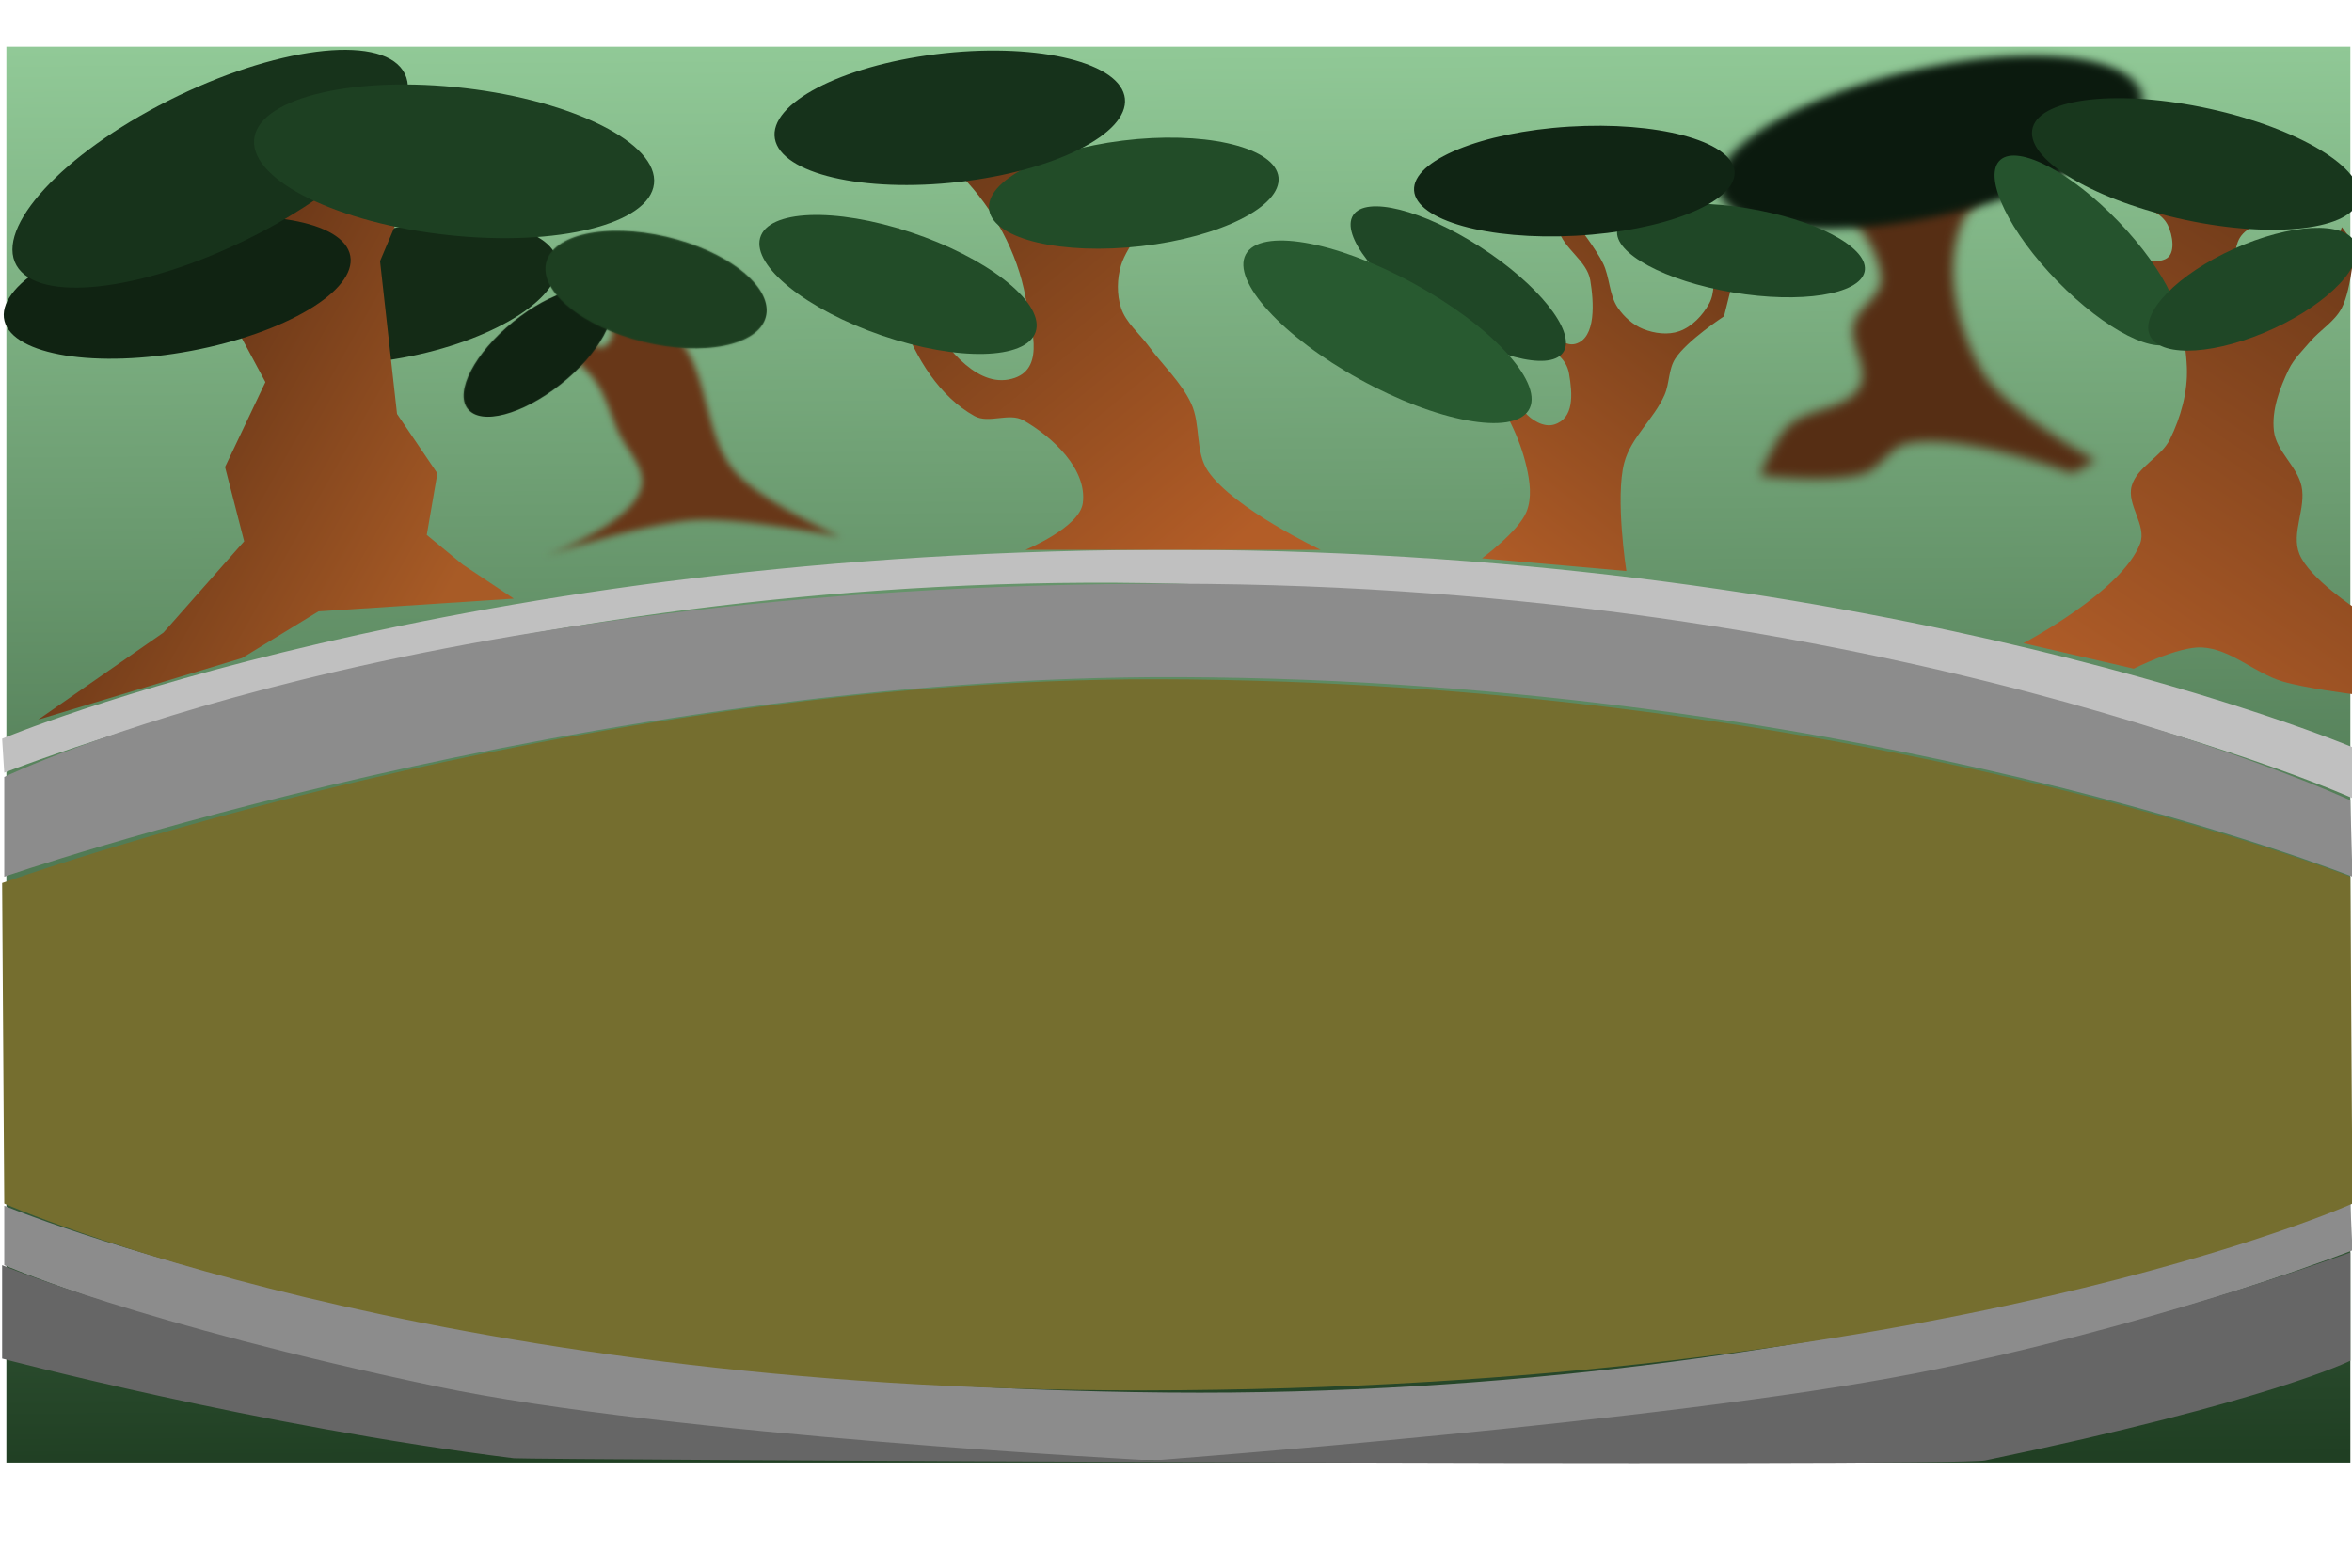
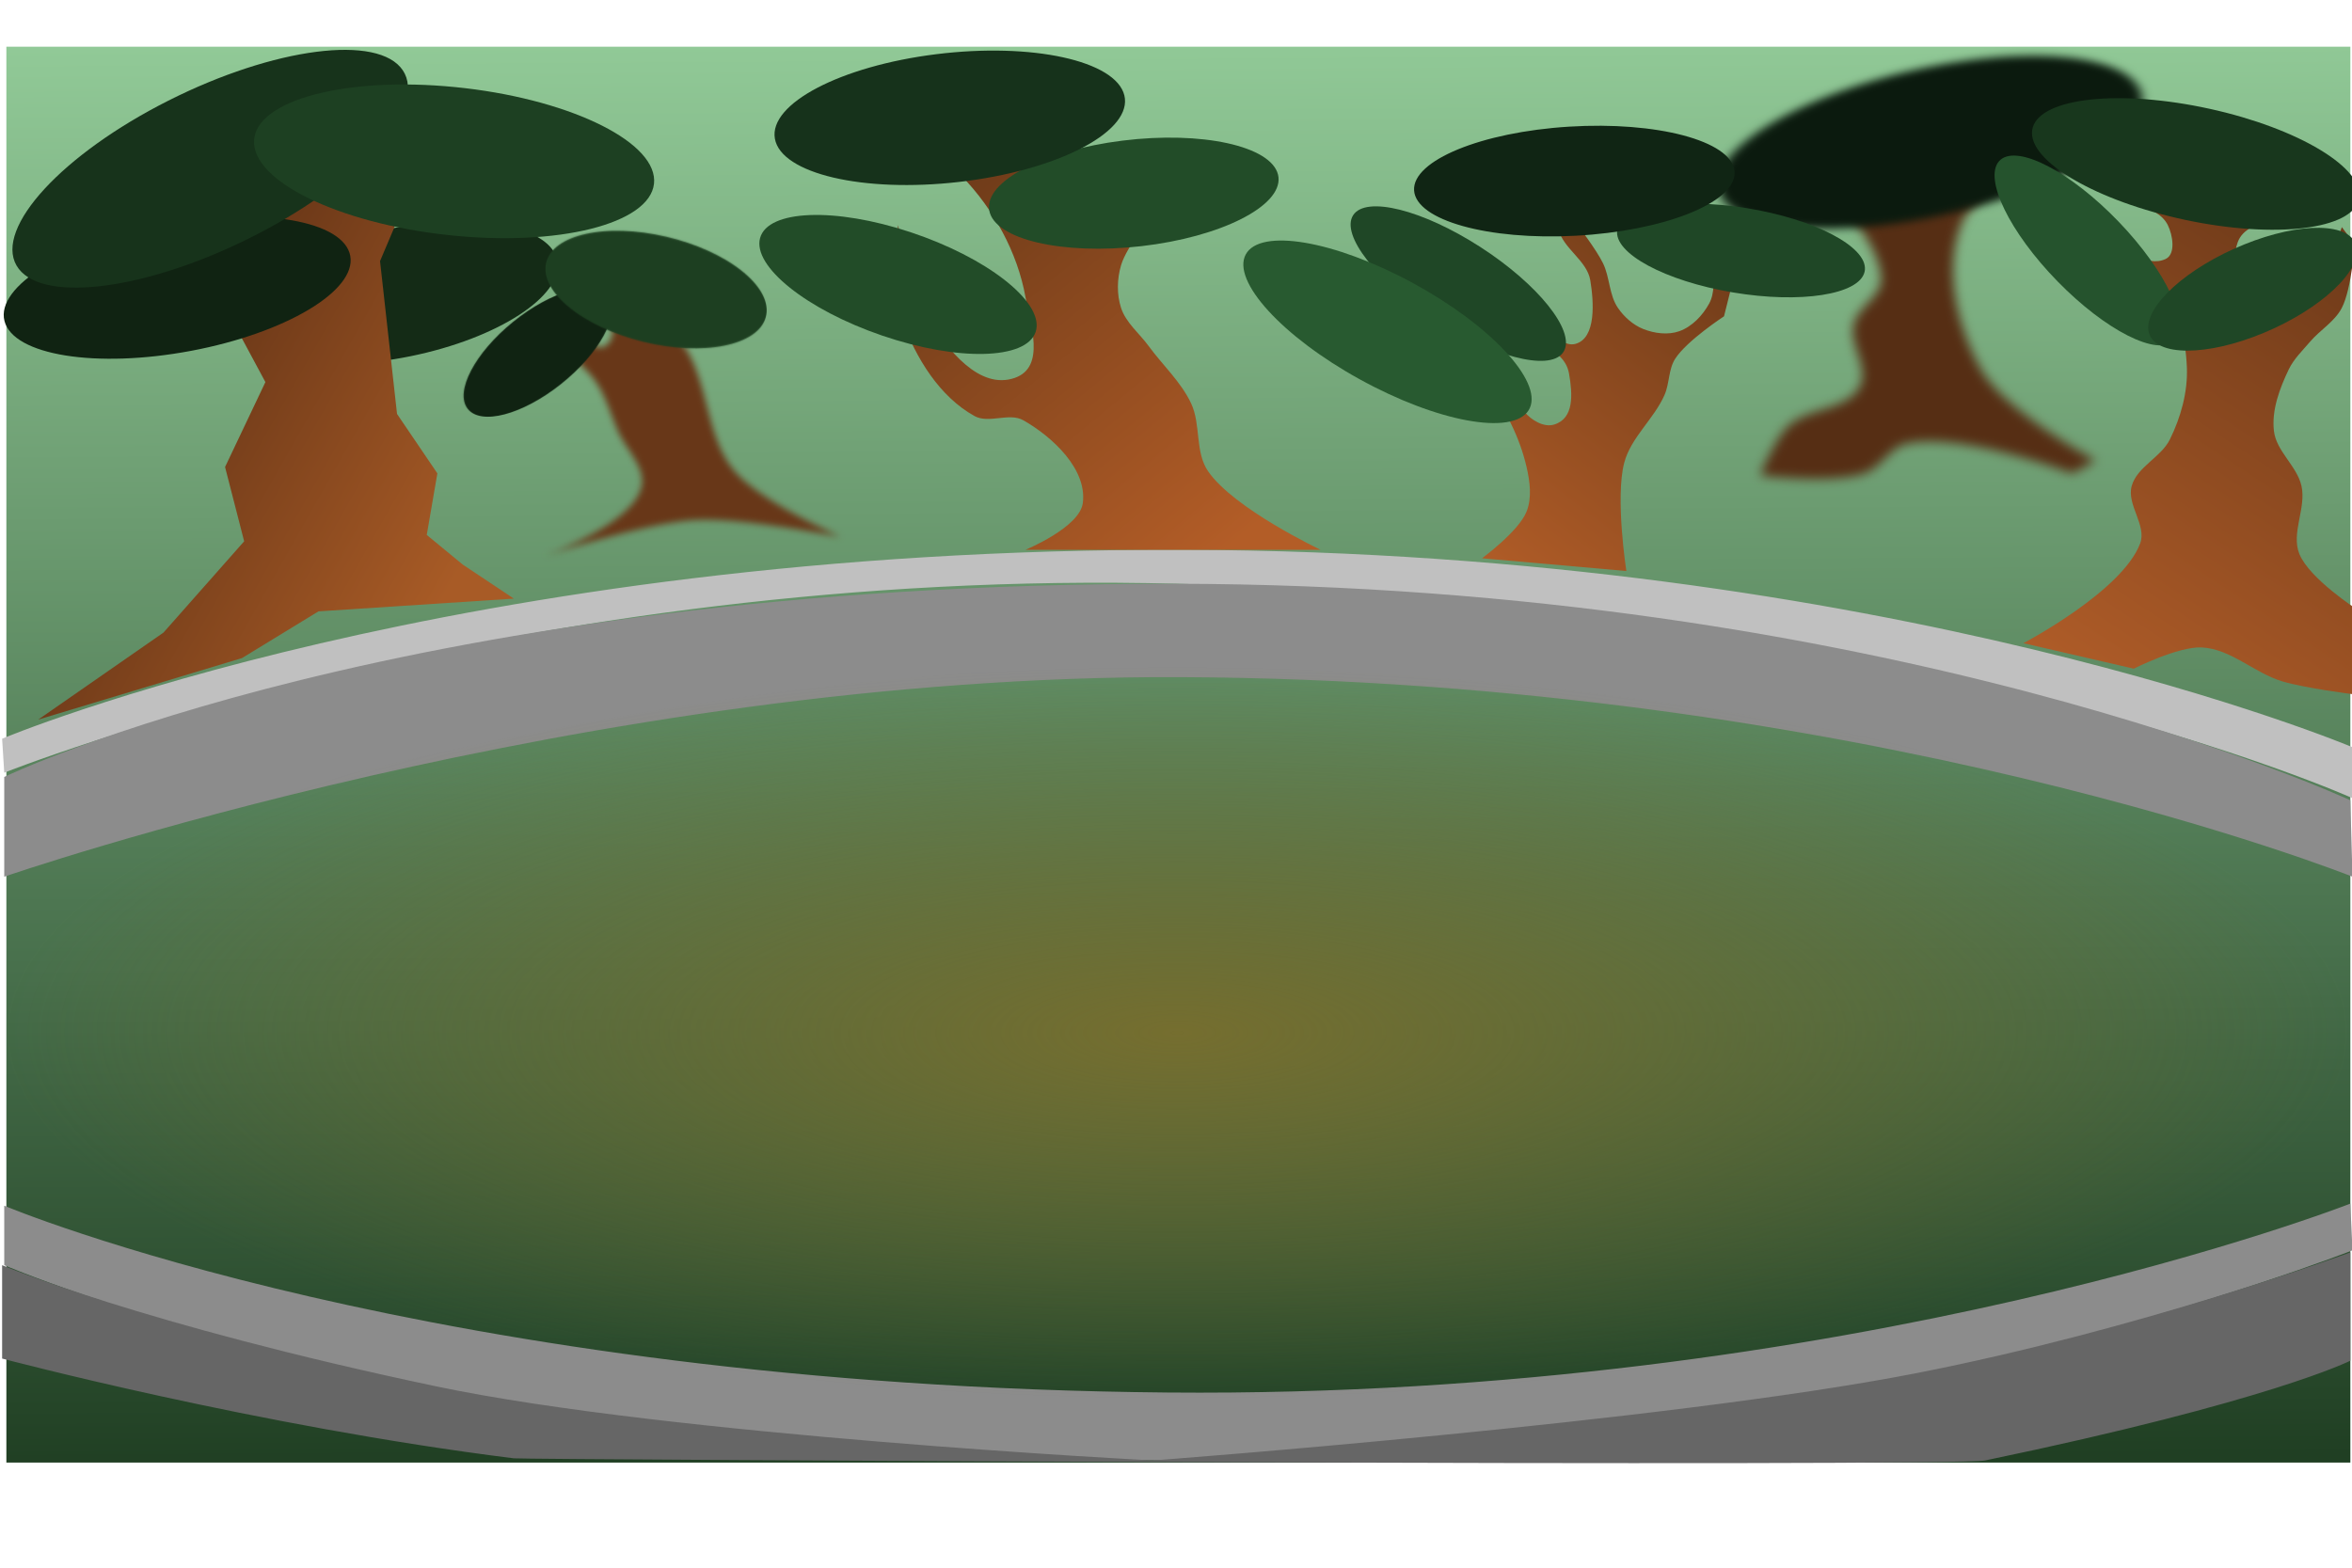
<svg xmlns="http://www.w3.org/2000/svg" xmlns:xlink="http://www.w3.org/1999/xlink" width="1500" height="1000" viewBox="0 0 396.875 264.583" version="1.1" id="svg5" xml:space="preserve">
  <defs id="defs2">
+     <linearGradient id="linearGradient27110">
+       <stop style="stop-color:#756e2f;stop-opacity:1;" offset="0" id="stop27106" />
+       <stop style="stop-color:#756e2f;stop-opacity:0;" offset="1" id="stop27108" />
+     </linearGradient>
    <linearGradient id="linearGradient9068">
      <stop style="stop-color:#af5c28;stop-opacity:1;" offset="0" id="stop9064" />
      <stop style="stop-color:#683718;stop-opacity:1;" offset="1" id="stop9066" />
    </linearGradient>
    <linearGradient id="linearGradient9058">
      <stop style="stop-color:#643617;stop-opacity:1;" offset="0" id="stop9054" />
      <stop style="stop-color:#b45e28;stop-opacity:1;" offset="1" id="stop9056" />
    </linearGradient>
    <linearGradient id="linearGradient9048">
      <stop style="stop-color:#683818;stop-opacity:1;" offset="0" id="stop9044" />
      <stop style="stop-color:#b35d27;stop-opacity:1;" offset="1" id="stop9046" />
    </linearGradient>
    <linearGradient id="linearGradient7532">
      <stop style="stop-color:#663517;stop-opacity:1;" offset="0" id="stop7528" />
      <stop style="stop-color:#a85b26;stop-opacity:1;" offset="1" id="stop7530" />
    </linearGradient>
    <linearGradient id="linearGradient6798">
      <stop style="stop-color:#94cd9a;stop-opacity:1;" offset="0" id="stop6794" />
      <stop style="stop-color:#203f23;stop-opacity:1;" offset="1" id="stop6796" />
    </linearGradient>
    <linearGradient xlink:href="#linearGradient6798" id="linearGradient6800" x1="594" y1="15.937" x2="595.433" y2="246.485" gradientUnits="userSpaceOnUse" gradientTransform="matrix(1,0,0,1.06891,-397.3136,-16.62708)" />
    <linearGradient xlink:href="#linearGradient7532" id="linearGradient7534" x1="20.779" y1="71.294" x2="74.519" y2="101.747" gradientUnits="userSpaceOnUse" />
    <linearGradient xlink:href="#linearGradient9048" id="linearGradient9050" x1="154.411" y1="25.974" x2="208.509" y2="91.536" gradientUnits="userSpaceOnUse" />
    <linearGradient xlink:href="#linearGradient9058" id="linearGradient9060" x1="293.776" y1="29.198" x2="243.261" y2="95.119" gradientUnits="userSpaceOnUse" />
    <linearGradient xlink:href="#linearGradient9068" id="linearGradient9070" x1="344.291" y1="111.42" x2="397.672" y2="30.811" gradientUnits="userSpaceOnUse" />
    <filter style="color-interpolation-filters:sRGB" id="filter9074" x="-0.028" y="-0.026" width="1.056" height="1.052">
      <feGaussianBlur stdDeviation="0.584" id="feGaussianBlur9076" />
    </filter>
    <filter style="color-interpolation-filters:sRGB" id="filter9134" x="-0.039" y="-0.039" width="1.077" height="1.078">
      <feGaussianBlur stdDeviation="0.908" id="feGaussianBlur9136" />
    </filter>
    <filter style="color-interpolation-filters:sRGB" id="filter9376" x="-0.009" y="-0.021" width="1.019" height="1.042">
      <feGaussianBlur stdDeviation="0.117" id="feGaussianBlur9378" />
    </filter>
    <filter style="color-interpolation-filters:sRGB" id="filter9376-7" x="-0.009" y="-0.021" width="1.019" height="1.042">
      <feGaussianBlur stdDeviation="0.117" id="feGaussianBlur9378-9" />
    </filter>
    <filter style="color-interpolation-filters:sRGB" id="filter10378" x="-0.027" y="-0.079" width="1.054" height="1.157">
      <feGaussianBlur stdDeviation="0.817" id="feGaussianBlur10380" />
    </filter>
+     <radialGradient xlink:href="#linearGradient27110" id="radialGradient27112" cx="198.657" cy="174.295" fx="198.657" fy="174.295" r="198.299" gradientTransform="matrix(1,0,0,0.3116563,0,119.9749)" gradientUnits="userSpaceOnUse" />
  </defs>
  <g id="layer1">
    <rect style="opacity:1;fill:url(#linearGradient6800);fill-opacity:1;stroke:none;stroke-width:0.921;stroke-linecap:round;stroke-miterlimit:0;stroke-opacity:1;paint-order:stroke fill markers" id="rect6043" width="395.522" height="238.961" x="1.075" y="7.882" />
    <path style="opacity:1;fill:#c0c0c0;fill-opacity:1;stroke:none;stroke-width:0.794;stroke-linecap:round;stroke-miterlimit:0;stroke-opacity:1;paint-order:stroke fill markers" d="m 0.358,124.676 c 0,0 76.654,-32.288 199.552,-31.885 118.916,0.39 197.045,33.318 197.045,33.318 v 8.598 c 0,0 -72.966,-32.883 -198.119,-36.185 C 87.894,95.596 0.717,130.408 0.717,130.408 Z" id="path1385" />
    <path style="opacity:1;fill:#8c8c8c;fill-opacity:1;stroke:none;stroke-width:0.794;stroke-linecap:round;stroke-miterlimit:0;stroke-opacity:1;paint-order:stroke fill markers" d="m 0.717,131.124 c 0,0 67.657,-32.76 197.403,-32.602 120.293,0.147 198.478,36.543 198.478,36.543 l 0.358,12.897 c 0,0 -82.886,-33.184 -197.761,-33.677 C 99.127,113.857 0.717,147.963 0.717,147.963 Z" id="path1441" />
    <path style="opacity:1;fill:#8c8c8c;fill-opacity:1;stroke:none;stroke-width:0.794;stroke-linecap:round;stroke-miterlimit:0;stroke-opacity:1;paint-order:stroke fill markers" d="m 0.717,203.493 c 0,0 72.114,30.413 196.328,31.527 C 312.728,236.058 396.597,203.135 396.597,203.135 l 0.358,7.882 c 0,0 -90.818,36.054 -200.627,35.468 C 75.357,245.839 0.717,213.525 0.717,213.525 Z" id="path2949" />
    <path style="opacity:1;fill:#666666;fill-opacity:1;stroke:none;stroke-width:0.794;stroke-linecap:round;stroke-miterlimit:0;stroke-opacity:1;paint-order:stroke fill markers" d="m 0.358,213.525 c 0,0 23.515,9.966 73.086,20.421 39.707,8.375 121.093,12.539 121.093,12.539 0,0 86.261,-6.441 128.616,-14.689 37.838,-7.368 73.444,-20.421 73.444,-20.421 v 18.271 c 0,0 -13.403,6.811 -61.621,16.838 -5.327,1.108 -246.462,-0.132 -248.276,-0.358 C 43.418,240.721 0.358,229.288 0.358,229.288 Z" id="path3742" />
-     <path style="opacity:1;fill:#756e2f;fill-opacity:1;stroke:none;stroke-width:0.794;stroke-linecap:round;stroke-miterlimit:0;stroke-opacity:1;paint-order:stroke fill markers" d="m 0.358,149.037 c 0,0 96.324,-34.553 194.895,-34.393 117.11,0.19 201.344,33.318 201.344,33.318 l 0.358,55.172 c 0,0 -69.531,31.335 -203.852,31.527 C 72.231,234.835 0.717,203.135 0.717,203.135 Z" id="path3744" />
+     <path style="opacity:1;fill:url(#radialGradient27112);fill-opacity:1;stroke:none;stroke-width:0.806;stroke-linecap:round;stroke-miterlimit:0;stroke-opacity:1;paint-order:stroke fill markers" d="m 0.358,147.914 c 0,0 96.324,-35.585 194.895,-35.42 117.11,0.196 201.344,34.313 201.344,34.313 l 0.358,56.819 c 0,0 -69.531,32.27 -203.852,32.468 C 72.231,236.273 0.717,203.627 0.717,203.627 Z" id="path3744" />
    <path style="fill:#142b16;fill-opacity:1;stroke:none;stroke-width:0.619;stroke-linecap:round;stroke-miterlimit:0;stroke-opacity:1;paint-order:stroke fill markers" id="path9286-0-0" d="M 85.439,61.645 A 27.41,10.889 0 0 1 58.362,72.533 27.41,10.889 0 0 1 30.627,61.909 27.41,10.889 0 0 1 57.03,50.763 27.41,10.889 0 0 1 85.406,61.116" transform="matrix(0.9807064,-0.1954866,0.1665194,0.9860382,0,0)" />
    <path style="opacity:1;fill:url(#linearGradient7534);fill-opacity:1;stroke:none;stroke-width:0.794;stroke-linecap:round;stroke-miterlimit:0;stroke-opacity:1;paint-order:stroke fill markers" d="M 6.449,121.451 27.586,106.762 41.2,91.357 37.976,78.818 44.783,64.487 34.393,45.141 20.779,37.618 25.795,26.511 41.917,37.618 58.397,23.645 67.712,27.586 83.834,22.571 97.089,22.929 68.07,34.752 l -3.941,9.315 2.866,25.795 6.807,10.031 -1.791,10.39 6.09,5.016 8.598,5.732 -32.96,2.15 -12.897,7.882 z" id="path5989" />
    <path style="opacity:1;fill:url(#linearGradient9050);fill-opacity:1;stroke:none;stroke-width:0.794;stroke-linecap:round;stroke-miterlimit:0;stroke-opacity:1;paint-order:stroke fill markers" d="m 173.041,92.79 c 0,0 9.125,-3.759 9.673,-7.882 0.756,-5.683 -5.048,-11.136 -10.031,-13.972 -2.396,-1.364 -5.827,0.618 -8.24,-0.717 -5.894,-3.26 -9.898,-9.785 -12.181,-16.122 -1.823,-5.061 -0.717,-16.122 -0.717,-16.122 0,0 2.055,11.111 5.016,15.764 3.403,5.347 8.707,12.128 14.689,10.031 5.244,-1.838 2.596,-9.108 1.791,-13.614 -1.353,-7.572 -5.394,-14.898 -10.748,-20.421 -2.866,-2.957 -10.748,-6.09 -10.748,-6.09 l 32.96,-0.717 c 0,0 -6.919,2.638 -7.524,5.732 -0.585,2.995 1.961,6.453 4.657,7.882 1.692,0.896 4.349,0.965 5.732,-0.358 2.43,-2.325 1.075,-10.031 1.075,-10.031 l 5.732,-0.717 0.717,10.39 c 0,0 -4.737,5.555 -5.732,8.957 -0.671,2.292 -0.735,4.893 0,7.165 0.816,2.523 3.092,4.309 4.657,6.449 2.369,3.239 5.452,6.045 7.165,9.673 1.682,3.562 0.632,8.22 2.866,11.464 4.379,6.357 18.988,13.256 18.988,13.256 z" id="path9042" />
    <path style="opacity:1;fill:url(#linearGradient9060);fill-opacity:1;stroke:none;stroke-width:0.794;stroke-linecap:round;stroke-miterlimit:0;stroke-opacity:1;paint-order:stroke fill markers" d="m 250.068,94.223 c 0,0 6.173,-4.51 7.524,-7.882 0.933,-2.328 0.564,-5.08 0,-7.524 -1.164,-5.048 -3.619,-9.888 -6.807,-13.972 -2.399,-3.074 -8.957,-7.524 -8.957,-7.524 l 4.657,-2.508 9.673,9.315 c 0,0 -0.076,3.955 1.075,5.374 1.146,1.412 3.277,2.684 5.016,2.15 3.388,-1.042 3.115,-5.106 2.508,-8.598 -0.905,-5.201 -8.335,-4.844 -9.315,-10.031 -0.258,-1.368 2.15,-3.583 2.15,-3.583 0,0 4.411,9.647 8.24,8.598 3.548,-0.972 3.111,-7.119 2.508,-10.748 -0.554,-3.334 -4.559,-5.318 -5.374,-8.598 -0.809,-3.253 0.717,-10.031 0.717,-10.031 h 3.224 l -0.717,9.315 c 0,0 3.164,4.128 4.299,6.449 1.161,2.375 1.018,5.34 2.508,7.524 1.052,1.541 2.565,2.896 4.299,3.583 1.891,0.748 4.177,1.046 6.09,0.358 2.147,-0.771 3.92,-2.656 5.016,-4.657 1.924,-3.513 -0.806,-9.119 2.15,-11.823 0.973,-0.89 3.941,-0.358 3.941,-0.358 l -3.583,14.331 c 0,0 -6.274,4.102 -8.24,7.165 -1.143,1.781 -0.946,4.15 -1.791,6.09 -1.775,4.074 -5.673,7.167 -6.807,11.464 -1.555,5.89 0.358,18.271 0.358,18.271 z" id="path9052" />
    <path style="opacity:1;fill:url(#linearGradient9070);fill-opacity:1;stroke:none;stroke-width:0.794;stroke-linecap:round;stroke-miterlimit:0;stroke-opacity:1;paint-order:stroke fill markers" d="m 341.425,108.554 c 0,0 16.675,-8.747 19.704,-16.838 1.143,-3.053 -2.3,-6.531 -1.433,-9.673 0.903,-3.272 4.947,-4.838 6.449,-7.882 1.846,-3.741 3.039,-8.013 2.866,-12.181 -0.209,-5.018 -1.505,-10.42 -4.657,-14.331 -2.082,-2.583 -6.031,-2.914 -8.598,-5.016 -3.338,-2.733 -8.598,-9.673 -8.598,-9.673 l 1.433,-1.433 c 0,0 10.574,15.138 16.838,12.181 1.731,-0.817 1.215,-4.02 0.358,-5.732 -1.854,-3.702 -8.128,-3.339 -10.39,-6.807 -1.587,-2.434 -1.433,-8.598 -1.433,-8.598 l 6.09,0.717 c 0,0 -0.23,4.916 1.075,6.807 2.188,3.17 6.212,5.236 10.031,5.732 1.838,0.239 3.777,-0.491 5.374,-1.433 3.564,-2.104 4.621,-7.811 8.598,-8.957 1.893,-0.545 5.732,1.433 5.732,1.433 0,0 0.218,4.908 -1.075,6.807 -2.651,3.894 -10.527,2.754 -12.181,7.165 -1.326,3.536 0.282,8.912 3.583,10.748 2.253,1.253 5.465,-0.239 7.524,-1.791 3.501,-2.64 6.449,-11.464 6.449,-11.464 l 2.15,2.866 c 0,0 -0.478,7.499 -2.15,10.748 -1.198,2.329 -3.678,3.736 -5.374,5.732 -1.268,1.492 -2.737,2.891 -3.583,4.657 -1.538,3.214 -2.911,6.85 -2.508,10.39 0.393,3.449 3.913,5.924 4.657,9.315 0.82,3.734 -1.8,7.923 -0.358,11.464 1.687,4.146 9.673,9.315 9.673,9.315 l -0.717,14.331 c 0,0 -7.984,-1.007 -11.823,-2.15 -4.719,-1.404 -8.696,-5.497 -13.614,-5.732 -3.999,-0.191 -11.464,3.583 -11.464,3.583 z" id="path9062" />
    <path style="opacity:1;fill:#683718;fill-opacity:1;stroke:none;stroke-width:0.794;stroke-linecap:round;stroke-miterlimit:0;stroke-opacity:1;paint-order:stroke fill markers;filter:url(#filter9074)" d="m 91.715,93.865 c 0,0 14.579,-5.048 16.48,-11.464 0.989,-3.338 -2.558,-6.478 -3.941,-9.673 -1.252,-2.894 -2.083,-6.051 -3.941,-8.598 -2.192,-3.005 -8.24,-7.524 -8.24,-7.524 l 3.583,-3.583 c 0,0 4.106,6.904 6.449,5.374 4.683,-3.059 -4.657,-16.122 -4.657,-16.122 l 5.374,-2.15 c 0,0 0.867,9.145 3.583,12.539 1.87,2.337 5.868,2.085 7.882,4.299 5.508,6.055 4.335,16.365 9.673,22.571 4.581,5.326 17.913,11.106 17.913,11.106 0,0 -16.44,-3.362 -24.72,-2.866 -8.703,0.521 -25.437,6.09 -25.437,6.09 z" id="path9072" />
    <path style="opacity:1;mix-blend-mode:normal;fill:#562e14;fill-opacity:1;stroke:none;stroke-width:0.794;stroke-linecap:round;stroke-miterlimit:0;stroke-opacity:1;paint-order:stroke fill markers;filter:url(#filter9134)" d="m 297,80.251 c 0,0 11.991,1.458 17.555,-0.358 2.771,-0.905 4.318,-4.389 7.165,-5.016 9.243,-2.034 27.945,5.016 27.945,5.016 l 3.941,-2.15 c 0,0 -15.293,-8.227 -19.346,-15.405 -4.086,-7.236 -6.372,-17.03 -3.224,-24.72 2.643,-6.456 16.48,-12.897 16.48,-12.897 h -15.047 c 0,0 -5.79,4.907 -9.315,5.016 -3.418,0.105 -9.315,-4.299 -9.315,-4.299 l -12.897,-0.358 c 0,0 15.968,12.745 16.48,21.854 0.171,3.047 -4.005,4.901 -4.657,7.882 -0.744,3.401 2.68,7.3 1.075,10.39 -2.144,4.128 -8.884,3.526 -12.181,6.807 C 299.421,74.236 297,80.251 297,80.251 Z" id="path9132" />
    <path style="fill:#102312;fill-opacity:1;stroke:none;stroke-width:0.645;stroke-linecap:round;stroke-miterlimit:0;stroke-opacity:1;paint-order:stroke fill markers" id="path9286-0" d="M 50.341,53.144 A 29.692,10.916 0 0 1 21.01,64.059 29.692,10.916 0 0 1 -9.034,53.409 29.692,10.916 0 0 1 19.568,42.235 29.692,10.916 0 0 1 50.306,52.613" transform="rotate(-10.39666)" />
    <path style="fill:#102312;fill-opacity:1;stroke:none;stroke-width:0.36;stroke-linecap:round;stroke-miterlimit:0;stroke-opacity:1;paint-order:stroke fill markers;filter:url(#filter9376)" id="path9286-0-5" d="m 56.66,103.053 a 15.168,6.642 0 0 1 -14.983,6.642 15.168,6.642 0 0 1 -15.347,-6.48 15.168,6.642 0 0 1 14.61,-6.799 15.168,6.642 0 0 1 15.702,6.315" transform="matrix(0.786376,-0.6177481,0.5638751,0.8258601,0,0)" />
    <path style="fill:#1d3f21;fill-opacity:1;stroke:none;stroke-width:0.36;stroke-linecap:round;stroke-miterlimit:0;stroke-opacity:1;paint-order:stroke fill markers;filter:url(#filter9376-7)" id="path9286-0-5-3" d="m 56.66,103.053 a 15.168,6.642 0 0 1 -14.983,6.642 15.168,6.642 0 0 1 -15.347,-6.48 15.168,6.642 0 0 1 14.61,-6.799 15.168,6.642 0 0 1 15.702,6.315" transform="matrix(1.220565,0.3071994,-0.3602879,1.318356,97.18723,-99.737)" />
    <path style="opacity:1;fill:#17331b;fill-opacity:1;stroke:none;stroke-width:0.794;stroke-linecap:round;stroke-miterlimit:0;stroke-opacity:1;paint-order:stroke fill markers" id="path9286" d="M 55.928,41.151 A 36.543,13.435 0 0 1 19.829,54.585 36.543,13.435 0 0 1 -17.147,41.478 36.543,13.435 0 0 1 18.054,27.725 36.543,13.435 0 0 1 55.884,40.499" transform="rotate(-26.01125)" />
    <path style="fill:#1d4022;fill-opacity:1;stroke:none;stroke-width:0.738;stroke-linecap:round;stroke-miterlimit:0;stroke-opacity:1;paint-order:stroke fill markers" id="path9286-8" d="M 113.126,18.509 A 33.943,12.479 0 0 1 79.595,30.988 33.943,12.479 0 0 1 45.25,18.812 33.943,12.479 0 0 1 77.947,6.038 33.943,12.479 0 0 1 113.086,17.903" transform="rotate(6.405653)" />
    <path style="fill:#224c28;fill-opacity:1;stroke:none;stroke-width:0.534;stroke-linecap:round;stroke-miterlimit:0;stroke-opacity:1;paint-order:stroke fill markers" id="path9286-8-5" d="m 183.462,-4.297 a 24.565,9.031 0 0 1 -24.267,9.031 24.565,9.031 0 0 1 -24.856,-8.811 24.565,9.031 0 0 1 23.663,-9.245 24.565,9.031 0 0 1 25.431,8.587" transform="rotate(19.12795)" />
    <path style="fill:#1f4726;fill-opacity:1;stroke:none;stroke-width:0.443;stroke-linecap:round;stroke-miterlimit:0;stroke-opacity:1;paint-order:stroke fill markers" id="path9286-8-5-4-7" d="m 247.078,-96.173 a 21.161,7.222 0 0 1 -20.904,7.221 21.161,7.222 0 0 1 -21.412,-7.046 21.161,7.222 0 0 1 20.384,-7.392 21.161,7.222 0 0 1 21.907,6.866" transform="matrix(0.8336355,0.552315,-0.6003545,0.799734,0,0)" />
    <path style="fill:#0b1a0e;fill-opacity:1;stroke:none;stroke-width:0.766;stroke-linecap:round;stroke-miterlimit:0;stroke-opacity:1;paint-order:stroke fill markers;filter:url(#filter10378)" id="path9286-8-5-4-7-6-3-6-9" d="m -282.033,-92.653 a 36.584,12.485 0 0 1 -36.14,12.484 36.584,12.485 0 0 1 -37.017,-12.181 36.584,12.485 0 0 1 35.24,-12.78 36.584,12.485 0 0 1 37.873,11.87" transform="matrix(-0.9772731,0.211984,-0.1541816,-0.9880425,0,0)" />
    <path style="fill:#25532d;fill-opacity:1;stroke:none;stroke-width:0.443;stroke-linecap:round;stroke-miterlimit:0;stroke-opacity:1;paint-order:stroke fill markers" id="path9286-8-5-4-7-6" d="m -239.133,226.142 a 21.161,7.222 0 0 1 -20.904,7.221 21.161,7.222 0 0 1 -21.412,-7.046 21.161,7.222 0 0 1 20.384,-7.392 21.161,7.222 0 0 1 21.907,6.866" transform="matrix(-0.6899598,-0.7238477,0.7631466,-0.6462254,0,0)" />
    <path style="fill:#18371d;fill-opacity:1;stroke:none;stroke-width:0.59;stroke-linecap:round;stroke-miterlimit:0;stroke-opacity:1;paint-order:stroke fill markers" id="path9286-8-5-4-7-6-3-6" d="m -336.269,53.905 a 28.179,9.617 0 0 1 -27.837,9.616 28.179,9.617 0 0 1 -28.513,-9.382 28.179,9.617 0 0 1 27.144,-9.844 28.179,9.617 0 0 1 29.173,9.143" transform="matrix(-0.9759189,-0.2181337,0.2751131,-0.9614119,0,0)" />
    <path style="fill:#1f4726;fill-opacity:1;stroke:none;stroke-width:0.433;stroke-linecap:round;stroke-miterlimit:0;stroke-opacity:1;paint-order:stroke fill markers" id="path9286-8-5-4-7-6-3" d="m -357.785,-190.9 a 18.915,7.732 0 0 1 -18.685,7.731 18.915,7.732 0 0 1 -19.139,-7.543 18.915,7.732 0 0 1 18.22,-7.914 18.915,7.732 0 0 1 19.581,7.351" transform="matrix(-0.9287199,0.3707819,-0.15846,-0.9873654,0,0)" />
    <path style="fill:#1f4726;fill-opacity:1;stroke:none;stroke-width:0.443;stroke-linecap:round;stroke-miterlimit:0;stroke-opacity:1;paint-order:stroke fill markers" id="path9286-8-5-4-7-9" d="m 317.349,-8.42 a 21.161,7.222 0 0 1 -20.904,7.221 21.161,7.222 0 0 1 -21.412,-7.046 21.161,7.222 0 0 1 20.384,-7.392 21.161,7.222 0 0 1 21.907,6.866" transform="matrix(0.9853734,0.1704094,-0.2280268,0.9736548,0,0)" />
    <path style="fill:#102514;fill-opacity:1;stroke:none;stroke-width:0.567;stroke-linecap:round;stroke-miterlimit:0;stroke-opacity:1;paint-order:stroke fill markers" id="path9286-8-5-4-7-9-7" d="m 293.456,43.832 a 27.08,9.241 0 0 1 -26.751,9.241 27.08,9.241 0 0 1 -27.401,-9.016 27.08,9.241 0 0 1 26.086,-9.46 27.08,9.241 0 0 1 28.035,8.787" transform="matrix(0.9987586,-0.04981296,-0.00897184,0.9999598,0,0)" />
    <path style="fill:#285a30;fill-opacity:1;stroke:none;stroke-width:0.57;stroke-linecap:round;stroke-miterlimit:0;stroke-opacity:1;paint-order:stroke fill markers" id="path9286-8-5-4" d="m 255.205,-65.115 a 27.245,9.298 0 0 1 -26.914,9.297 27.245,9.298 0 0 1 -27.568,-9.071 27.245,9.298 0 0 1 26.244,-9.517 27.245,9.298 0 0 1 28.205,8.84" transform="matrix(0.8736227,0.4866039,-0.537107,0.8435141,0,0)" />
    <path style="fill:#224c28;fill-opacity:1;stroke:none;stroke-width:0.534;stroke-linecap:round;stroke-miterlimit:0;stroke-opacity:1;paint-order:stroke fill markers" id="path9286-8-5-9" d="m 211.142,53.408 a 24.565,9.031 0 0 1 -24.267,9.031 24.565,9.031 0 0 1 -24.856,-8.811 24.565,9.031 0 0 1 23.663,-9.245 24.565,9.031 0 0 1 25.431,8.587" transform="rotate(-6.30292)" />
    <path style="fill:#16321b;fill-opacity:1;stroke:none;stroke-width:0.646;stroke-linecap:round;stroke-miterlimit:0;stroke-opacity:1;paint-order:stroke fill markers" id="path9286-8-5-9-3" d="m 186.843,37.358 a 29.729,10.93 0 0 1 -29.368,10.929 29.729,10.93 0 0 1 -30.081,-10.664 29.729,10.93 0 0 1 28.637,-11.188 29.729,10.93 0 0 1 30.777,10.392" transform="rotate(-6.30292)" />
  </g>
</svg>
